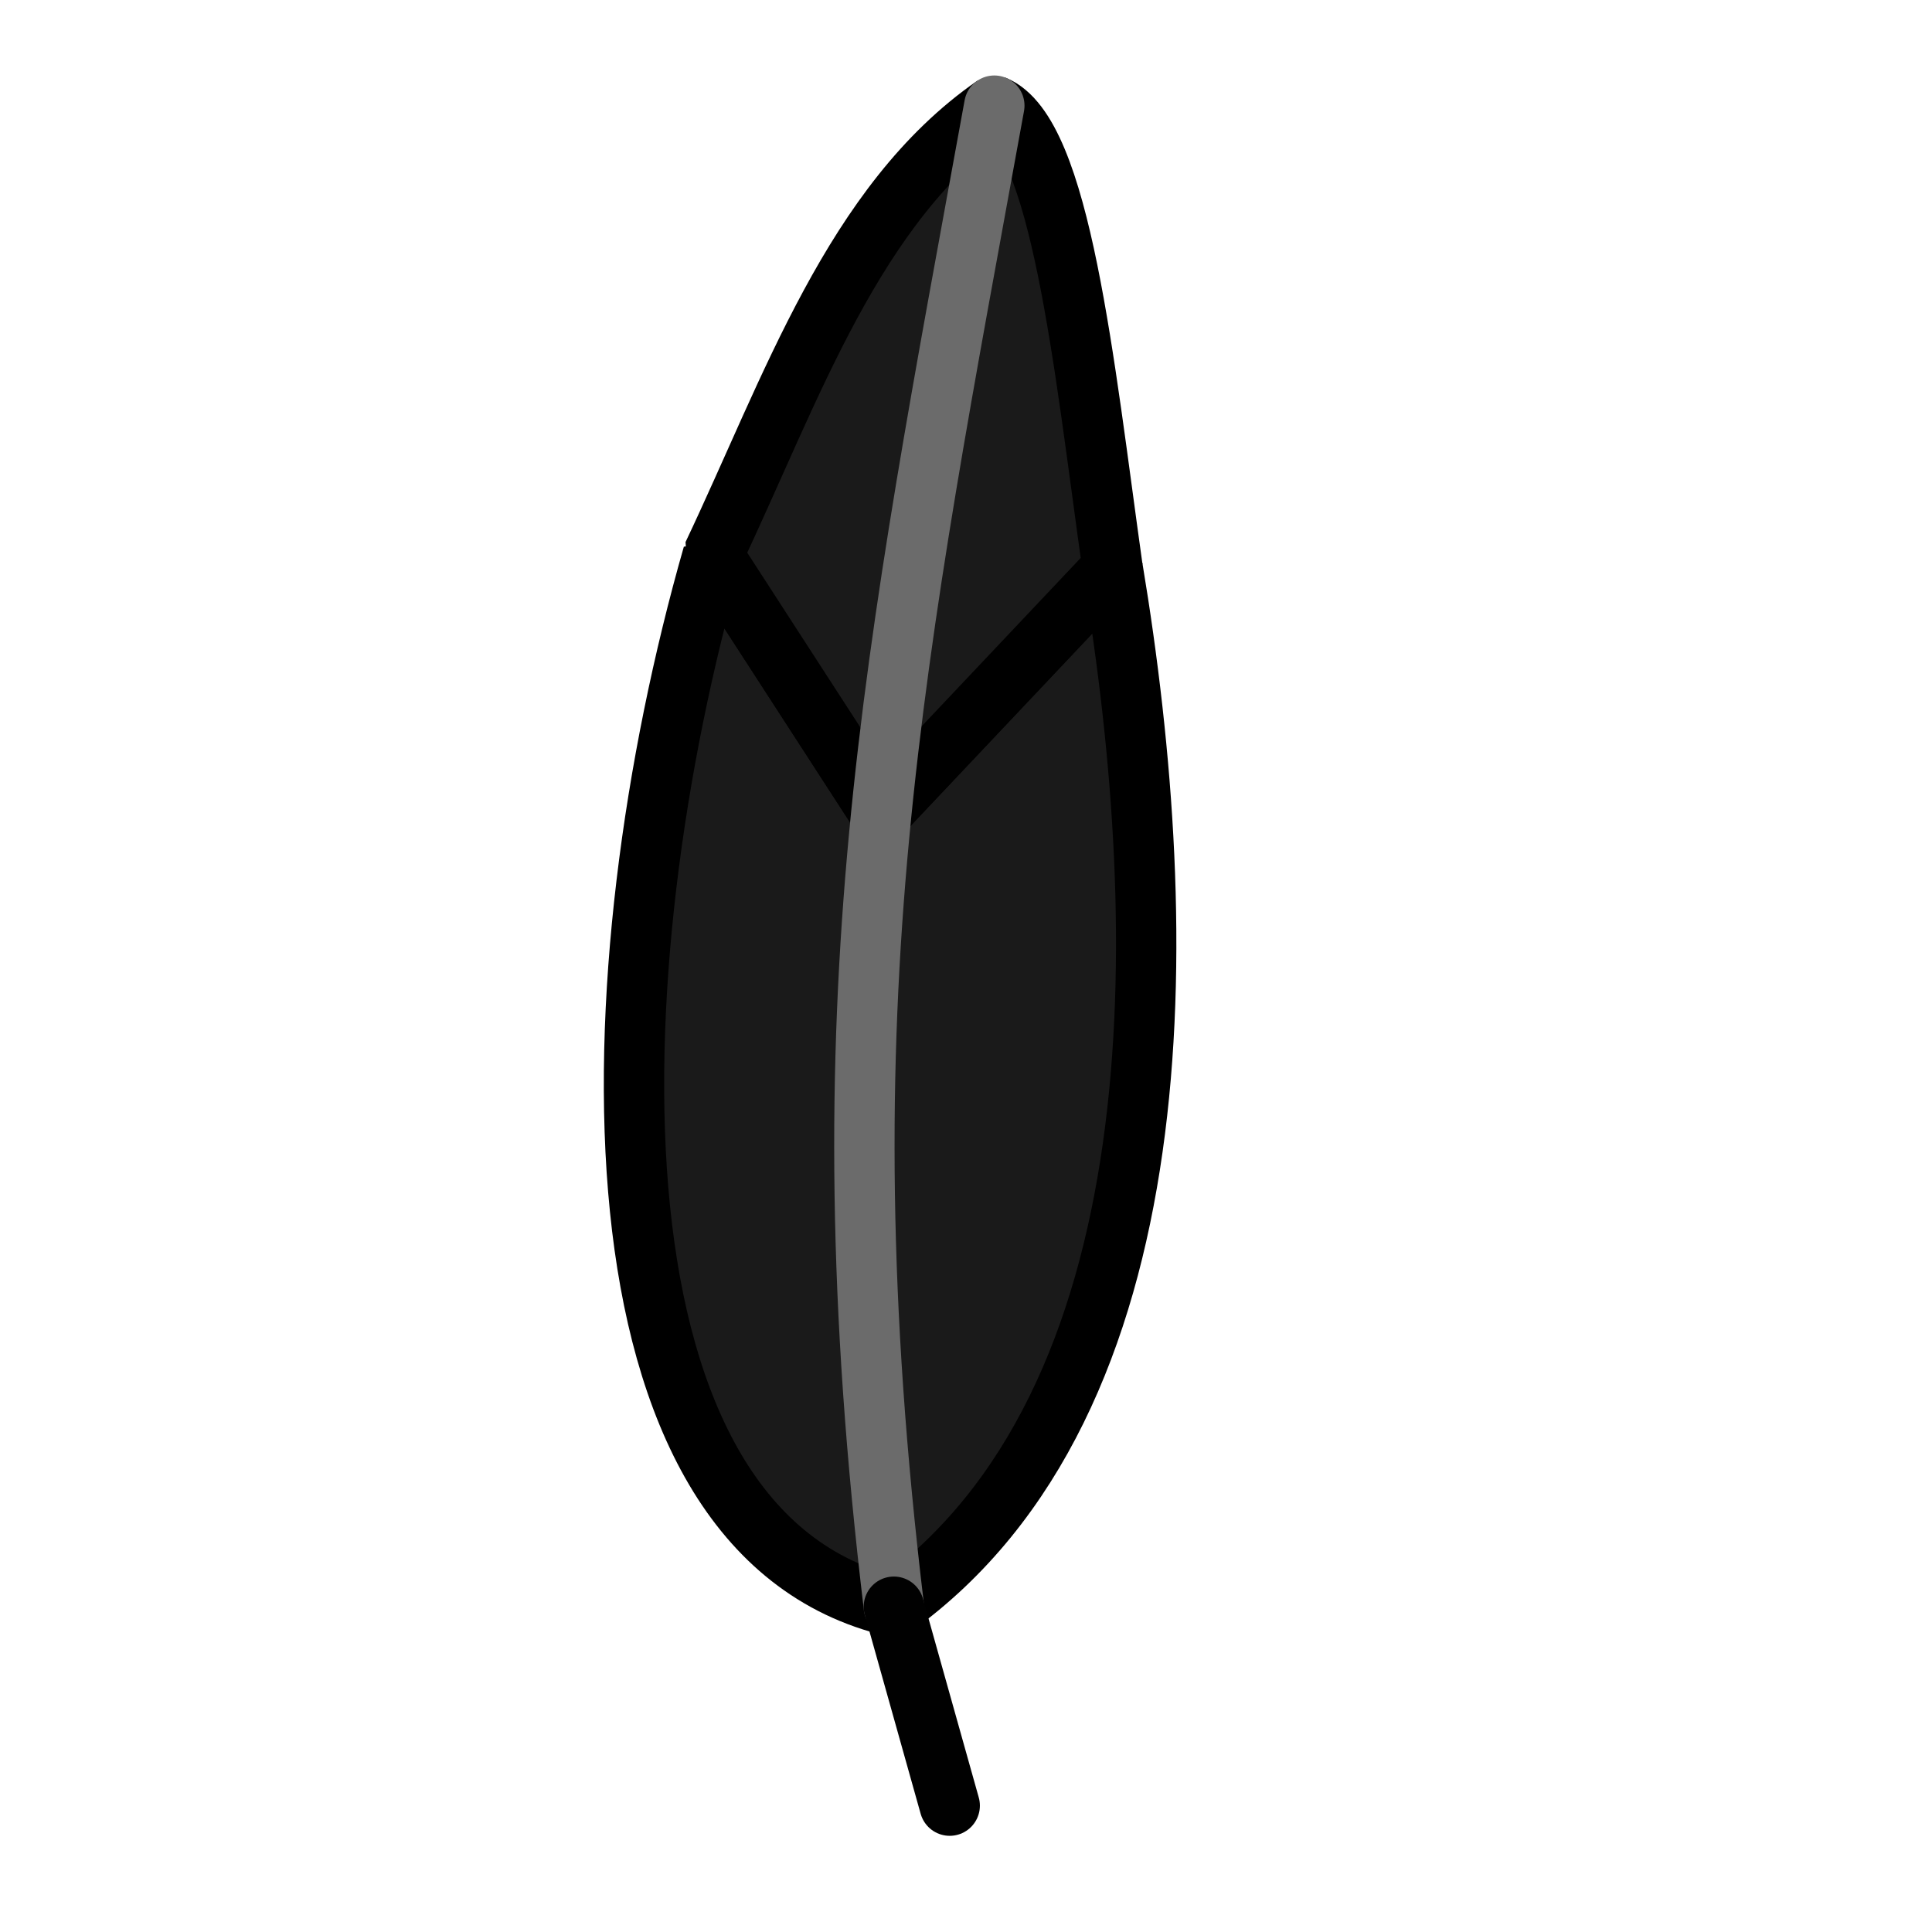
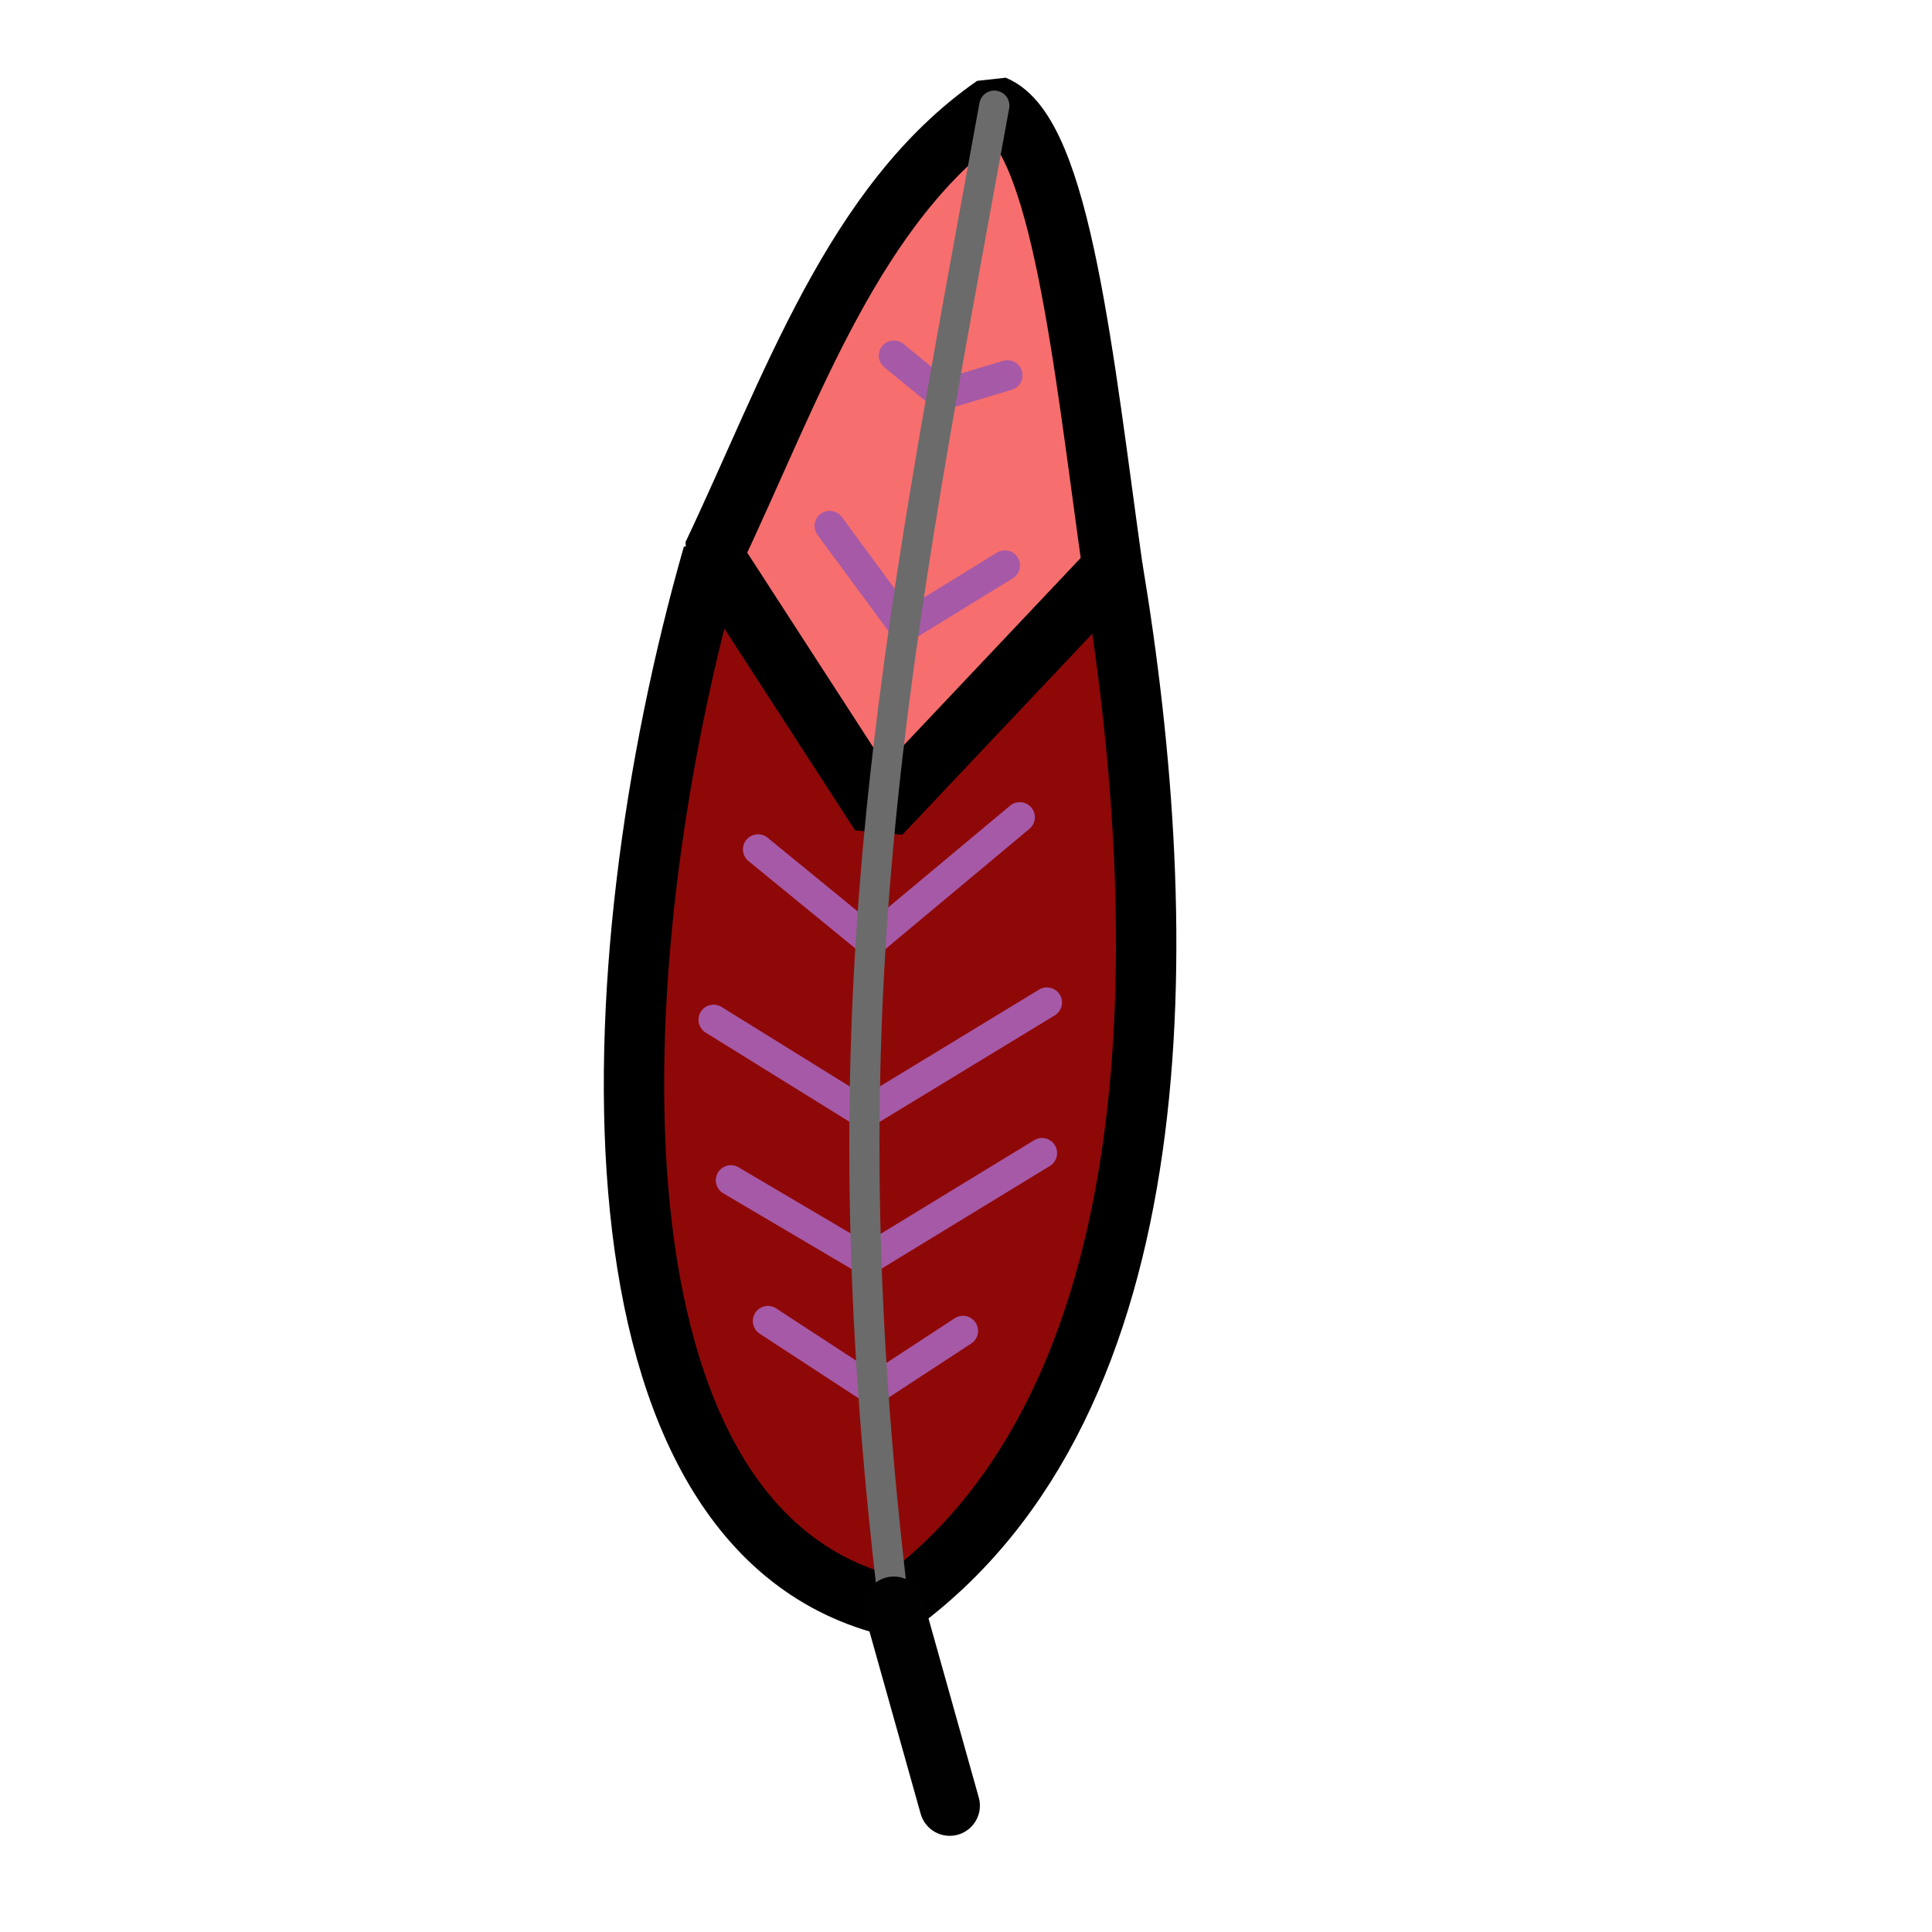
<svg xmlns="http://www.w3.org/2000/svg" xmlns:xlink="http://www.w3.org/1999/xlink" width="128" height="128" viewBox="0 0 33.867 33.867" version="1.1" id="svg1">
  <defs id="defs1">
    <linearGradient id="linearGradient55">
-       <stop style="stop-color:#1a1a1a;stop-opacity:1;" offset="0" id="stop54" />
+       <stop style="stop-color:#8f0808;stop-opacity:1;" offset="0" id="stop54" />
    </linearGradient>
    <linearGradient id="linearGradient37">
      <stop style="stop-color:#c8c8c8;stop-opacity:1;" offset="0" id="stop36" />
    </linearGradient>
    <linearGradient id="swatch34">
      <stop style="stop-color:#5e0c0c;stop-opacity:1;" offset="0" id="stop34" />
    </linearGradient>
    <clipPath clipPathUnits="userSpaceOnUse" id="clipPath5">
      <path id="path21" style="stroke-width:0.1;stroke-linecap:square;paint-order:markers fill stroke;stop-color:#000000" d="m 438.251,553.764 859.871,0 v 201.396 l -859.871,0 z" />
    </clipPath>
    <clipPath clipPathUnits="userSpaceOnUse" id="clipPath51">
      <path id="path51" style="stroke-width:0.1;stroke-linecap:square;paint-order:markers fill stroke;stop-color:#000000" d="m 1806.499,-753.523 h 1637.265 v 66.905 H 1806.499 Z" />
    </clipPath>
    <linearGradient xlink:href="#swatch34" id="linearGradient35" gradientUnits="userSpaceOnUse" x1="10.615" y1="18.81" x2="20.654" y2="18.81" />
    <linearGradient xlink:href="#linearGradient37" id="linearGradient36" gradientUnits="userSpaceOnUse" x1="10.615" y1="18.81" x2="20.654" y2="18.81" gradientTransform="translate(-3.206804,-1.866068)" />
    <linearGradient xlink:href="#linearGradient37" id="linearGradient39" gradientUnits="userSpaceOnUse" gradientTransform="translate(-3.206803,-1.866068)" x1="10.615" y1="18.81" x2="20.654" y2="18.81" />
    <linearGradient xlink:href="#linearGradient37" id="linearGradient42" gradientUnits="userSpaceOnUse" gradientTransform="translate(-3.206804,-1.866068)" x1="10.615" y1="18.81" x2="20.654" y2="18.81" />
    <linearGradient xlink:href="#linearGradient37" id="linearGradient43" gradientUnits="userSpaceOnUse" gradientTransform="translate(-3.206804,-1.866068)" x1="10.615" y1="18.81" x2="20.654" y2="18.81" />
    <linearGradient xlink:href="#linearGradient37" id="linearGradient44" gradientUnits="userSpaceOnUse" gradientTransform="translate(8.846829,-2.240301)" x1="10.615" y1="18.81" x2="20.654" y2="18.81" />
    <linearGradient xlink:href="#linearGradient37" id="linearGradient46" gradientUnits="userSpaceOnUse" gradientTransform="translate(-3.206804,-1.866068)" x1="10.615" y1="18.81" x2="20.654" y2="18.81" />
    <linearGradient xlink:href="#linearGradient37" id="linearGradient49" gradientUnits="userSpaceOnUse" gradientTransform="translate(-3.206804,-1.866068)" x1="10.615" y1="18.81" x2="20.654" y2="18.81" />
    <linearGradient xlink:href="#linearGradient37" id="linearGradient50" gradientUnits="userSpaceOnUse" gradientTransform="translate(-3.206804,-1.866068)" x1="10.615" y1="18.81" x2="20.654" y2="18.81" />
    <linearGradient xlink:href="#linearGradient37" id="linearGradient51" gradientUnits="userSpaceOnUse" gradientTransform="translate(-3.206804,-1.866068)" x1="10.615" y1="18.81" x2="20.654" y2="18.81" />
    <linearGradient xlink:href="#linearGradient55" id="linearGradient54" gradientUnits="userSpaceOnUse" gradientTransform="translate(-3.206804,-1.866068)" x1="10.615" y1="18.81" x2="20.654" y2="18.81" />
  </defs>
  <g id="layer1" style="display:none">
    <g id="g41">
      <path style="fill:url(#linearGradient35);stroke:#000000;stroke-width:1.058;stroke-linecap:round;stroke-linejoin:bevel;stroke-dasharray:none;stroke-opacity:1" d="M 12.527,9.478 C 10.447,16.751 10.144,26.617 15.7,27.914 20.681,24.333 20.605,16.124 19.535,9.707 L 15.465,14.016 Z" id="path3" />
      <path style="fill:#230707;fill-opacity:1;stroke:#000000;stroke-width:1.058;stroke-linecap:round;stroke-linejoin:bevel;stroke-dasharray:none;stroke-opacity:1" d="m 17.462,1.601 c -2.472,1.716 -3.552,4.963 -4.935,7.877 l 2.938,4.538 4.07,-4.308 C 19.032,6.129 18.63,2.078 17.462,1.601 Z" id="path4" />
      <path style="fill:none;stroke:#6b6b6b;stroke-width:1.058;stroke-linecap:round;stroke-linejoin:bevel;stroke-dasharray:none;stroke-opacity:1" d="M 15.7,27.914 C 14.425,17.286 15.7,11.283 17.462,1.601" id="path1" />
      <path style="fill:#5e0c0c;fill-opacity:1;stroke:#010101;stroke-width:1.058;stroke-linecap:round;stroke-linejoin:bevel;stroke-dasharray:none;stroke-opacity:1" d="M 16.68,31.402 15.7,27.914" id="path5" />
    </g>
  </g>
  <g id="layer2" style="display:none">
    <g id="g40" style="display:inline">
      <path style="display:inline;fill:url(#linearGradient36);stroke:#000000;stroke-width:1.058;stroke-linecap:round;stroke-linejoin:bevel;stroke-dasharray:none;stroke-opacity:1" d="M 12.496,9.729 C 10.415,17.001 10.112,26.867 15.669,28.165 20.649,24.583 20.573,16.374 19.504,9.958 l -4.07,4.308 z" id="path3-2" />
      <path style="display:inline;fill:#151515;fill-opacity:1;stroke:#000000;stroke-width:1.058;stroke-linecap:round;stroke-linejoin:bevel;stroke-dasharray:none;stroke-opacity:1" d="m 17.43,1.852 c -2.472,1.716 -3.552,4.963 -4.935,7.877 l 2.938,4.538 4.07,-4.308 C 19,6.38 18.598,2.329 17.43,1.852 Z" id="path4-4" />
      <path style="display:inline;fill:none;stroke:#6b6b6b;stroke-width:1.058;stroke-linecap:round;stroke-linejoin:bevel;stroke-dasharray:none;stroke-opacity:1" d="M 15.669,28.165 C 14.394,17.537 15.668,11.534 17.43,1.852" id="path1-5" />
      <path style="display:inline;fill:#5e0c0c;fill-opacity:1;stroke:#010101;stroke-width:1.058;stroke-linecap:round;stroke-linejoin:bevel;stroke-dasharray:none;stroke-opacity:1" d="M 16.648,31.652 15.669,28.165" id="path5-5" />
      <ellipse style="fill:#ac1d06;fill-opacity:1;stroke:#c90d0d;stroke-width:1.058;stroke-linecap:round;stroke-linejoin:bevel;stroke-dasharray:none;stroke-opacity:0.863" id="path37" cx="17.486" cy="17.292" rx="0.952" ry="1.623" />
    </g>
  </g>
  <g id="layer3" style="display:none">
    <g id="g42">
      <path style="display:inline;fill:url(#linearGradient39);stroke:#000000;stroke-width:1.058;stroke-linecap:round;stroke-linejoin:bevel;stroke-dasharray:none;stroke-opacity:1" d="M 12.496,9.729 C 10.415,17.001 10.112,26.867 15.669,28.165 20.649,24.583 20.573,16.374 19.504,9.958 l -4.07,4.308 z" id="path3-2-2" />
      <path id="path4-4-7" style="display:inline;fill:#151515;fill-opacity:1;stroke:#000000;stroke-width:1.058;stroke-linecap:round;stroke-linejoin:round;stroke-dasharray:none;stroke-opacity:1" d="m 17.43,1.852 c -1.184,0.821 -2.049,1.994 -2.78,3.313 L 16.466,7.184 18.853,5.466 C 18.523,3.59 18.104,2.127 17.43,1.852 Z m -4.015,5.851 c -0.304,0.678 -0.604,1.36 -0.919,2.025 l 2.937,4.538 4.071,-4.308 C 19.454,9.606 19.406,9.25 19.357,8.893 l -3.485,1.956 z" />
      <path style="display:inline;fill:none;stroke:#6b6b6b;stroke-width:1.058;stroke-linecap:round;stroke-linejoin:bevel;stroke-dasharray:none;stroke-opacity:1" d="M 15.669,28.165 C 14.394,17.537 15.668,11.534 17.43,1.852" id="path1-5-6" />
      <path style="display:inline;fill:#5e0c0c;fill-opacity:1;stroke:#010101;stroke-width:1.058;stroke-linecap:round;stroke-linejoin:bevel;stroke-dasharray:none;stroke-opacity:1" d="M 16.648,31.652 15.669,28.165" id="path5-5-1" />
    </g>
  </g>
  <g id="layer4" style="display:none">
    <g id="g40-7" style="display:inline">
      <path id="path3-2-9" style="display:inline;fill:url(#linearGradient42);stroke:#000000;stroke-width:1.058;stroke-linecap:round;stroke-linejoin:round;stroke-dasharray:none;stroke-opacity:1" d="m 12.496,9.729 c -2.081,7.272 -2.384,17.139 3.172,18.437 3.055,-2.197 4.121,-5.054 4.309,-9.251 l -4.815,0.088 4.693,-6.519 c -1.9e-5,-1.69e-4 1.8e-5,-3.48e-4 0,-5.17e-4 -0.096,-0.862 -0.215,-1.708 -0.351,-2.524 l -4.071,4.308 z" />
      <path style="display:inline;fill:#151515;fill-opacity:1;stroke:#000000;stroke-width:1.058;stroke-linecap:round;stroke-linejoin:bevel;stroke-dasharray:none;stroke-opacity:1" d="m 17.43,1.852 c -2.472,1.716 -3.552,4.963 -4.935,7.877 l 2.938,4.538 4.07,-4.308 C 19,6.38 18.598,2.329 17.43,1.852 Z" id="path4-4-5" />
      <path style="display:inline;fill:none;stroke:#6b6b6b;stroke-width:1.058;stroke-linecap:round;stroke-linejoin:bevel;stroke-dasharray:none;stroke-opacity:1" d="M 15.669,28.165 C 14.394,17.537 15.668,11.534 17.43,1.852" id="path1-5-4" />
      <path style="display:inline;fill:#5e0c0c;fill-opacity:1;stroke:#010101;stroke-width:1.058;stroke-linecap:round;stroke-linejoin:bevel;stroke-dasharray:none;stroke-opacity:1" d="M 16.648,31.652 15.669,28.165" id="path5-5-3" />
    </g>
  </g>
  <g id="layer5" style="display:none">
    <g id="g46">
      <g id="g44" transform="rotate(-13.6044,23.26404,78.50384)" style="display:inline">
        <path style="display:inline;fill:url(#linearGradient44);stroke:#000000;stroke-width:1.058;stroke-linecap:round;stroke-linejoin:bevel;stroke-dasharray:none;stroke-opacity:1" d="m 24.549,9.355 c -2.081,7.272 -2.384,17.139 3.173,18.436 -0.404,-4.428 -0.454,-10.738 -0.235,-13.899 z" id="path3-2-3-9" />
        <path style="display:inline;fill:#151515;fill-opacity:1;stroke:#000000;stroke-width:1.058;stroke-linecap:round;stroke-linejoin:bevel;stroke-dasharray:none;stroke-opacity:1" d="M 29.484,1.478 C 27.012,3.193 25.932,6.44 24.549,9.355 l 2.938,4.538 C 28.305,8.066 28.789,5.293 29.484,1.478 Z" id="path4-4-8-8" />
        <path style="display:inline;fill:none;stroke:#6b6b6b;stroke-width:1.058;stroke-linecap:round;stroke-linejoin:bevel;stroke-dasharray:none;stroke-opacity:1" d="M 27.722,27.791 C 26.447,17.163 27.722,11.159 29.484,1.478" id="path1-5-7-6" />
      </g>
      <g id="g45" transform="rotate(8.680687,15.66854,28.16506)" style="display:inline">
        <path style="display:inline;fill:url(#linearGradient43);stroke:#000000;stroke-width:1.058;stroke-linecap:round;stroke-linejoin:bevel;stroke-dasharray:none;stroke-opacity:1" d="M 15.669,28.165 C 20.649,24.583 20.573,16.374 19.504,9.958 l -4.07,4.308 c -0.281,5.535 -0.204,8.842 0.235,13.899 z" id="path3-2-3" />
        <path style="display:inline;fill:#151515;fill-opacity:1;stroke:#000000;stroke-width:1.058;stroke-linecap:round;stroke-linejoin:bevel;stroke-dasharray:none;stroke-opacity:1" d="M 17.43,1.852 C 16.89,4.809 16.313,8.071 15.433,14.267 L 19.504,9.958 C 19,6.38 18.598,2.329 17.43,1.852 Z" id="path4-4-8" />
        <path style="display:inline;fill:none;stroke:#6b6b6b;stroke-width:1.058;stroke-linecap:round;stroke-linejoin:bevel;stroke-dasharray:none;stroke-opacity:1" d="M 15.669,28.165 C 14.394,17.537 15.668,11.534 17.43,1.852" id="path1-5-7" />
      </g>
      <path style="display:inline;fill:#5e0c0c;fill-opacity:1;stroke:#010101;stroke-width:1.058;stroke-linecap:round;stroke-linejoin:bevel;stroke-dasharray:none;stroke-opacity:1" d="M 16.648,31.652 15.669,28.165" id="path5-5-4" />
    </g>
  </g>
  <g id="layer6" style="display:none">
    <g id="g40-0" style="display:inline">
      <path style="display:inline;fill:url(#linearGradient46);stroke:#000000;stroke-width:1.058;stroke-linecap:round;stroke-linejoin:bevel;stroke-dasharray:none;stroke-opacity:1" d="M 12.496,9.729 C 10.415,17.001 10.112,26.867 15.669,28.165 20.649,24.583 20.573,16.374 19.504,9.958 l -4.07,4.308 z" id="path3-2-24" />
      <path id="path4-4-86" style="display:inline;fill:#151515;fill-opacity:1;stroke:#000000;stroke-width:1.058;stroke-linecap:round;stroke-linejoin:round;stroke-dasharray:none;stroke-opacity:1" d="m 19.133,7.26 -6.527,2.234 c -6.6e-5,1.416e-4 6.6e-5,3.751e-4 0,5.168e-4 -0.037,0.078 -0.073,0.156 -0.11,0.234 l 2.937,4.538 4.071,-4.308 C 19.378,9.067 19.259,8.147 19.133,7.26 Z" />
      <path style="display:inline;fill:none;stroke:#6b6b6b;stroke-width:1.058;stroke-linecap:round;stroke-linejoin:bevel;stroke-dasharray:none;stroke-opacity:1" d="M 15.669,28.165 C 14.761,18.627 15.147,16.044 15.87,8.377" id="path1-5-5" />
      <path style="display:inline;fill:#5e0c0c;fill-opacity:1;stroke:#010101;stroke-width:1.058;stroke-linecap:round;stroke-linejoin:bevel;stroke-dasharray:none;stroke-opacity:1" d="M 16.648,31.652 15.669,28.165" id="path5-5-0" />
    </g>
  </g>
  <g id="layer7" style="display:none">
    <g id="g40-8" style="display:none">
      <path style="display:inline;fill:url(#linearGradient49);stroke:#000000;stroke-width:1.058;stroke-linecap:round;stroke-linejoin:bevel;stroke-dasharray:none;stroke-opacity:1" d="M 12.496,9.729 C 10.415,17.001 10.112,26.867 15.669,28.165 20.649,24.583 20.573,16.374 19.504,9.958 l -4.07,4.308 z" id="path3-2-93" />
      <path id="path4-4-4" style="display:inline;fill:#151515;fill-opacity:1;stroke:#000000;stroke-width:1.058;stroke-linecap:round;stroke-linejoin:round;stroke-dasharray:none;stroke-opacity:1" d="m 14.832,4.847 c -0.882,1.513 -1.561,3.25 -2.336,4.882 l 2.937,4.538 4.071,-4.308 C 19.33,8.725 19.169,7.435 18.984,6.255 l -2.852,2.909 z" />
      <path style="display:inline;fill:none;stroke:#6b6b6b;stroke-width:1.058;stroke-linecap:round;stroke-linejoin:bevel;stroke-dasharray:none;stroke-opacity:1" d="M 15.669,28.165 C 14.956,17.018 15.433,14.267 16.132,9.164" id="path1-5-46" />
      <path style="display:inline;fill:none;stroke:#000000;stroke-width:1.058;stroke-linecap:round;stroke-linejoin:bevel;stroke-dasharray:none;stroke-opacity:1" d="m 16.132,9.164 c 0.543,-3.659 1.83,-6.244 2.207,-7.875" id="path1-5-46-6" />
      <path style="display:inline;fill:#5e0c0c;fill-opacity:1;stroke:#010101;stroke-width:1.058;stroke-linecap:round;stroke-linejoin:bevel;stroke-dasharray:none;stroke-opacity:1" d="M 16.648,31.652 15.669,28.165" id="path5-5-06" />
    </g>
  </g>
  <g id="layer8" style="display:none">
    <g id="g40-9" style="display:inline">
      <path id="path3-2-1" style="display:inline;fill:url(#linearGradient50);stroke:#000000;stroke-width:1.058;stroke-linecap:round;stroke-linejoin:round;stroke-dasharray:none;stroke-opacity:1" d="m 11.947,11.894 c -1.536,6.93 -1.3,15.098 3.721,16.271 4.305,-3.096 4.833,-9.65 4.205,-15.515 l -4.6,3.722 z" />
      <path id="path4-4-3" style="display:inline;fill:#151515;fill-opacity:1;stroke:#000000;stroke-width:1.058;stroke-linecap:round;stroke-linejoin:round;stroke-dasharray:none;stroke-opacity:1" d="m 17.43,1.852 c -1.505,1.044 -2.494,2.656 -3.35,4.415 l 2.119,2.486 2.864,-1.97 C 18.698,4.307 18.255,2.189 17.43,1.852 Z" />
      <path style="display:inline;fill:none;stroke:#6b6b6b;stroke-width:1.058;stroke-linecap:round;stroke-linejoin:bevel;stroke-dasharray:none;stroke-opacity:1" d="M 15.669,28.165 C 14.394,17.537 15.668,11.534 17.43,1.852" id="path1-5-59" />
      <path style="display:inline;fill:#5e0c0c;fill-opacity:1;stroke:#010101;stroke-width:1.058;stroke-linecap:round;stroke-linejoin:bevel;stroke-dasharray:none;stroke-opacity:1" d="M 16.648,31.652 15.669,28.165" id="path5-5-8" />
    </g>
  </g>
  <g id="layer9" style="display:none">
    <g id="g40-1" style="display:inline">
      <path id="path3-2-5" style="display:inline;fill:url(#linearGradient51);stroke:#000000;stroke-width:1.058;stroke-linecap:round;stroke-linejoin:bevel;stroke-dasharray:none;stroke-opacity:1" d="m 12.496,9.729 c -0.402,1.404 -0.737,2.906 -0.977,4.424 l 1.64,1.343 -1.799,-0.218 c -0.083,0.662 -0.146,1.323 -0.188,1.977 l 2.074,0.882 -2.123,0.204 c -0.018,0.706 -0.008,1.399 0.033,2.07 l 2.22,0.497 -2.099,0.776 v 5.16e-4 c 0.111,0.855 0.282,1.661 0.52,2.396 l 2.056,0.03 -1.469,1.377 c 0.726,1.366 1.795,2.332 3.286,2.68 1.17,-0.841 2.061,-1.938 2.726,-3.208 l -1.86,-0.589 2.236,-0.201 c 0.315,-0.732 0.566,-1.51 0.76,-2.321 l -2.39,-0.595 2.545,-0.12 c 0.125,-0.636 0.218,-1.289 0.283,-1.953 l -2.698,-0.697 2.78,-0.382 c 9e-6,-1.72e-4 -10e-6,-3.44e-4 0,-5.16e-4 0.036,-0.659 0.048,-1.325 0.039,-1.993 v -5.17e-4 l -2.949,-0.48 2.907,-0.8 c -0.085,-1.667 -0.286,-3.319 -0.544,-4.867 l -4.071,4.308 z" />
      <path id="path4-4-42" style="display:inline;fill:#151515;fill-opacity:1;stroke:#000000;stroke-width:1.058;stroke-linecap:round;stroke-linejoin:bevel;stroke-dasharray:none;stroke-opacity:1" d="M 17.43,1.852 C 16.283,2.648 15.436,3.774 14.719,5.044 L 15.452,6.536 14.015,6.308 C 13.728,6.877 13.717,7.032 13.451,7.624 L 14.716,9.176 12.993,8.647 c -0.163,0.363 -0.328,0.725 -0.497,1.082 l 2.937,4.538 4.071,-4.308 C 19.465,9.684 19.427,9.407 19.39,9.13 l -2.119,0.652 1.834,-2.001 C 19.01,7.088 19.088,6.919 18.985,6.265 L 17.79,6.579 18.954,4.329 C 18.614,2.295 18.143,2.143 17.43,1.852 Z" />
      <path style="display:inline;fill:none;stroke:#6b6b6b;stroke-width:1.058;stroke-linecap:round;stroke-linejoin:bevel;stroke-dasharray:none;stroke-opacity:1" d="M 15.669,28.165 C 14.394,17.537 15.668,11.534 17.43,1.852" id="path1-5-0" />
      <path style="display:inline;fill:#5e0c0c;fill-opacity:1;stroke:#010101;stroke-width:1.058;stroke-linecap:round;stroke-linejoin:bevel;stroke-dasharray:none;stroke-opacity:1" d="M 16.648,31.652 15.669,28.165" id="path5-5-9" />
    </g>
  </g>
-   <g id="layer10">
+   <g id="layer10" style="display:none">
    <g id="g40-16" style="display:inline">
      <path style="display:inline;fill:url(#linearGradient54);stroke:#000000;stroke-width:1.058;stroke-linecap:round;stroke-linejoin:bevel;stroke-dasharray:none;stroke-opacity:1" d="M 12.496,9.729 C 10.415,17.001 10.112,26.867 15.669,28.165 20.649,24.583 20.573,16.374 19.504,9.958 l -4.07,4.308 z" id="path3-2-57" />
      <path style="display:inline;fill:#1a1a1a;fill-opacity:1;stroke:#000000;stroke-width:1.058;stroke-linecap:round;stroke-linejoin:bevel;stroke-dasharray:none;stroke-opacity:1" d="m 17.43,1.852 c -2.472,1.716 -3.552,4.963 -4.935,7.877 l 2.938,4.538 4.07,-4.308 C 19,6.38 18.598,2.329 17.43,1.852 Z" id="path4-4-54" />
      <path style="display:inline;fill:none;stroke:#6b6b6b;stroke-width:1.058;stroke-linecap:round;stroke-linejoin:bevel;stroke-dasharray:none;stroke-opacity:1" d="M 15.669,28.165 C 14.394,17.537 15.668,11.534 17.43,1.852" id="path1-5-1" />
      <path style="display:inline;fill:#5e0c0c;fill-opacity:1;stroke:#010101;stroke-width:1.058;stroke-linecap:round;stroke-linejoin:bevel;stroke-dasharray:none;stroke-opacity:1" d="M 16.648,31.652 15.669,28.165" id="path5-5-2" />
    </g>
  </g>
+   <g id="g9">
+     <g id="g8" style="display:inline">
+       <path style="display:inline;fill:url(#linearGradient54);stroke:#000000;stroke-width:1.058;stroke-linecap:round;stroke-linejoin:bevel;stroke-dasharray:none;stroke-opacity:1" d="M 12.496,9.729 C 10.415,17.001 10.112,26.867 15.669,28.165 20.649,24.583 20.573,16.374 19.504,9.958 l -4.07,4.308 z" id="path2" />
+       <g id="g12" style="display:inline;stroke:#a659a6;stroke-opacity:1">
+         <path style="fill:none;fill-opacity:1;stroke:#a659a6;stroke-width:0.529;stroke-linecap:round;stroke-linejoin:round;stroke-dasharray:none;stroke-opacity:1" d="m 13.288,14.889 1.977,1.617 2.611,-2.18" id="path9" />
+         <path style="fill:none;fill-opacity:1;stroke:#a659a6;stroke-width:0.529;stroke-linecap:round;stroke-linejoin:round;stroke-dasharray:none;stroke-opacity:1" d="m 18.352,17.573 -3.197,1.944 -2.646,-1.641" id="path10" />
+         <path style="fill:none;fill-opacity:1;stroke:#a659a6;stroke-width:0.529;stroke-linecap:round;stroke-linejoin:round;stroke-dasharray:none;stroke-opacity:1" d="m 18.266,20.213 -3.079,1.878 -2.375,-1.401" id="path11" />
+         <path style="fill:none;fill-opacity:1;stroke:#a659a6;stroke-width:0.529;stroke-linecap:round;stroke-linejoin:round;stroke-dasharray:none;stroke-opacity:1" d="m 16.88,23.33 -1.576,1.031 -1.843,-1.204" id="path12" />
+       </g>
+       <path style="display:inline;fill:#f76e6e;fill-opacity:1;stroke:#000000;stroke-width:1.058;stroke-linecap:round;stroke-linejoin:bevel;stroke-dasharray:none;stroke-opacity:1" d="m 17.43,1.852 c -2.472,1.716 -3.552,4.963 -4.935,7.877 l 2.938,4.538 4.07,-4.308 C 19,6.38 18.598,2.329 17.43,1.852 Z" id="path6" />
+       <path style="display:inline;stroke:#a659a6;stroke-opacity:1;fill:#f76e6e;fill-opacity:1;stroke-width:0.529;stroke-linecap:round;stroke-linejoin:round;stroke-dasharray:none" d="M 14.543,9.219 15.852,10.995 17.616,9.912" id="path13" />
+       <path style="display:inline;stroke:#a659a6;stroke-opacity:1;fill:#f76e6e;fill-opacity:1;stroke-width:0.529;stroke-linecap:round;stroke-linejoin:round;stroke-dasharray:none" d="m 15.669,6.233 0.843,0.691 1.148,-0.345" id="path14" />
+       <path style="display:inline;fill:none;stroke:#6b6b6b;stroke-width:0.529;stroke-linecap:round;stroke-linejoin:bevel;stroke-dasharray:none;stroke-opacity:1" d="M 15.669,28.165 C 14.394,17.537 15.668,11.534 17.43,1.852" id="path7" />
+       <path style="display:inline;fill:#5e0c0c;fill-opacity:1;stroke:#010101;stroke-width:1.058;stroke-linecap:round;stroke-linejoin:bevel;stroke-dasharray:none;stroke-opacity:1" d="M 16.648,31.652 15.669,28.165" id="path8" />
+     </g>
+   </g>
</svg>
